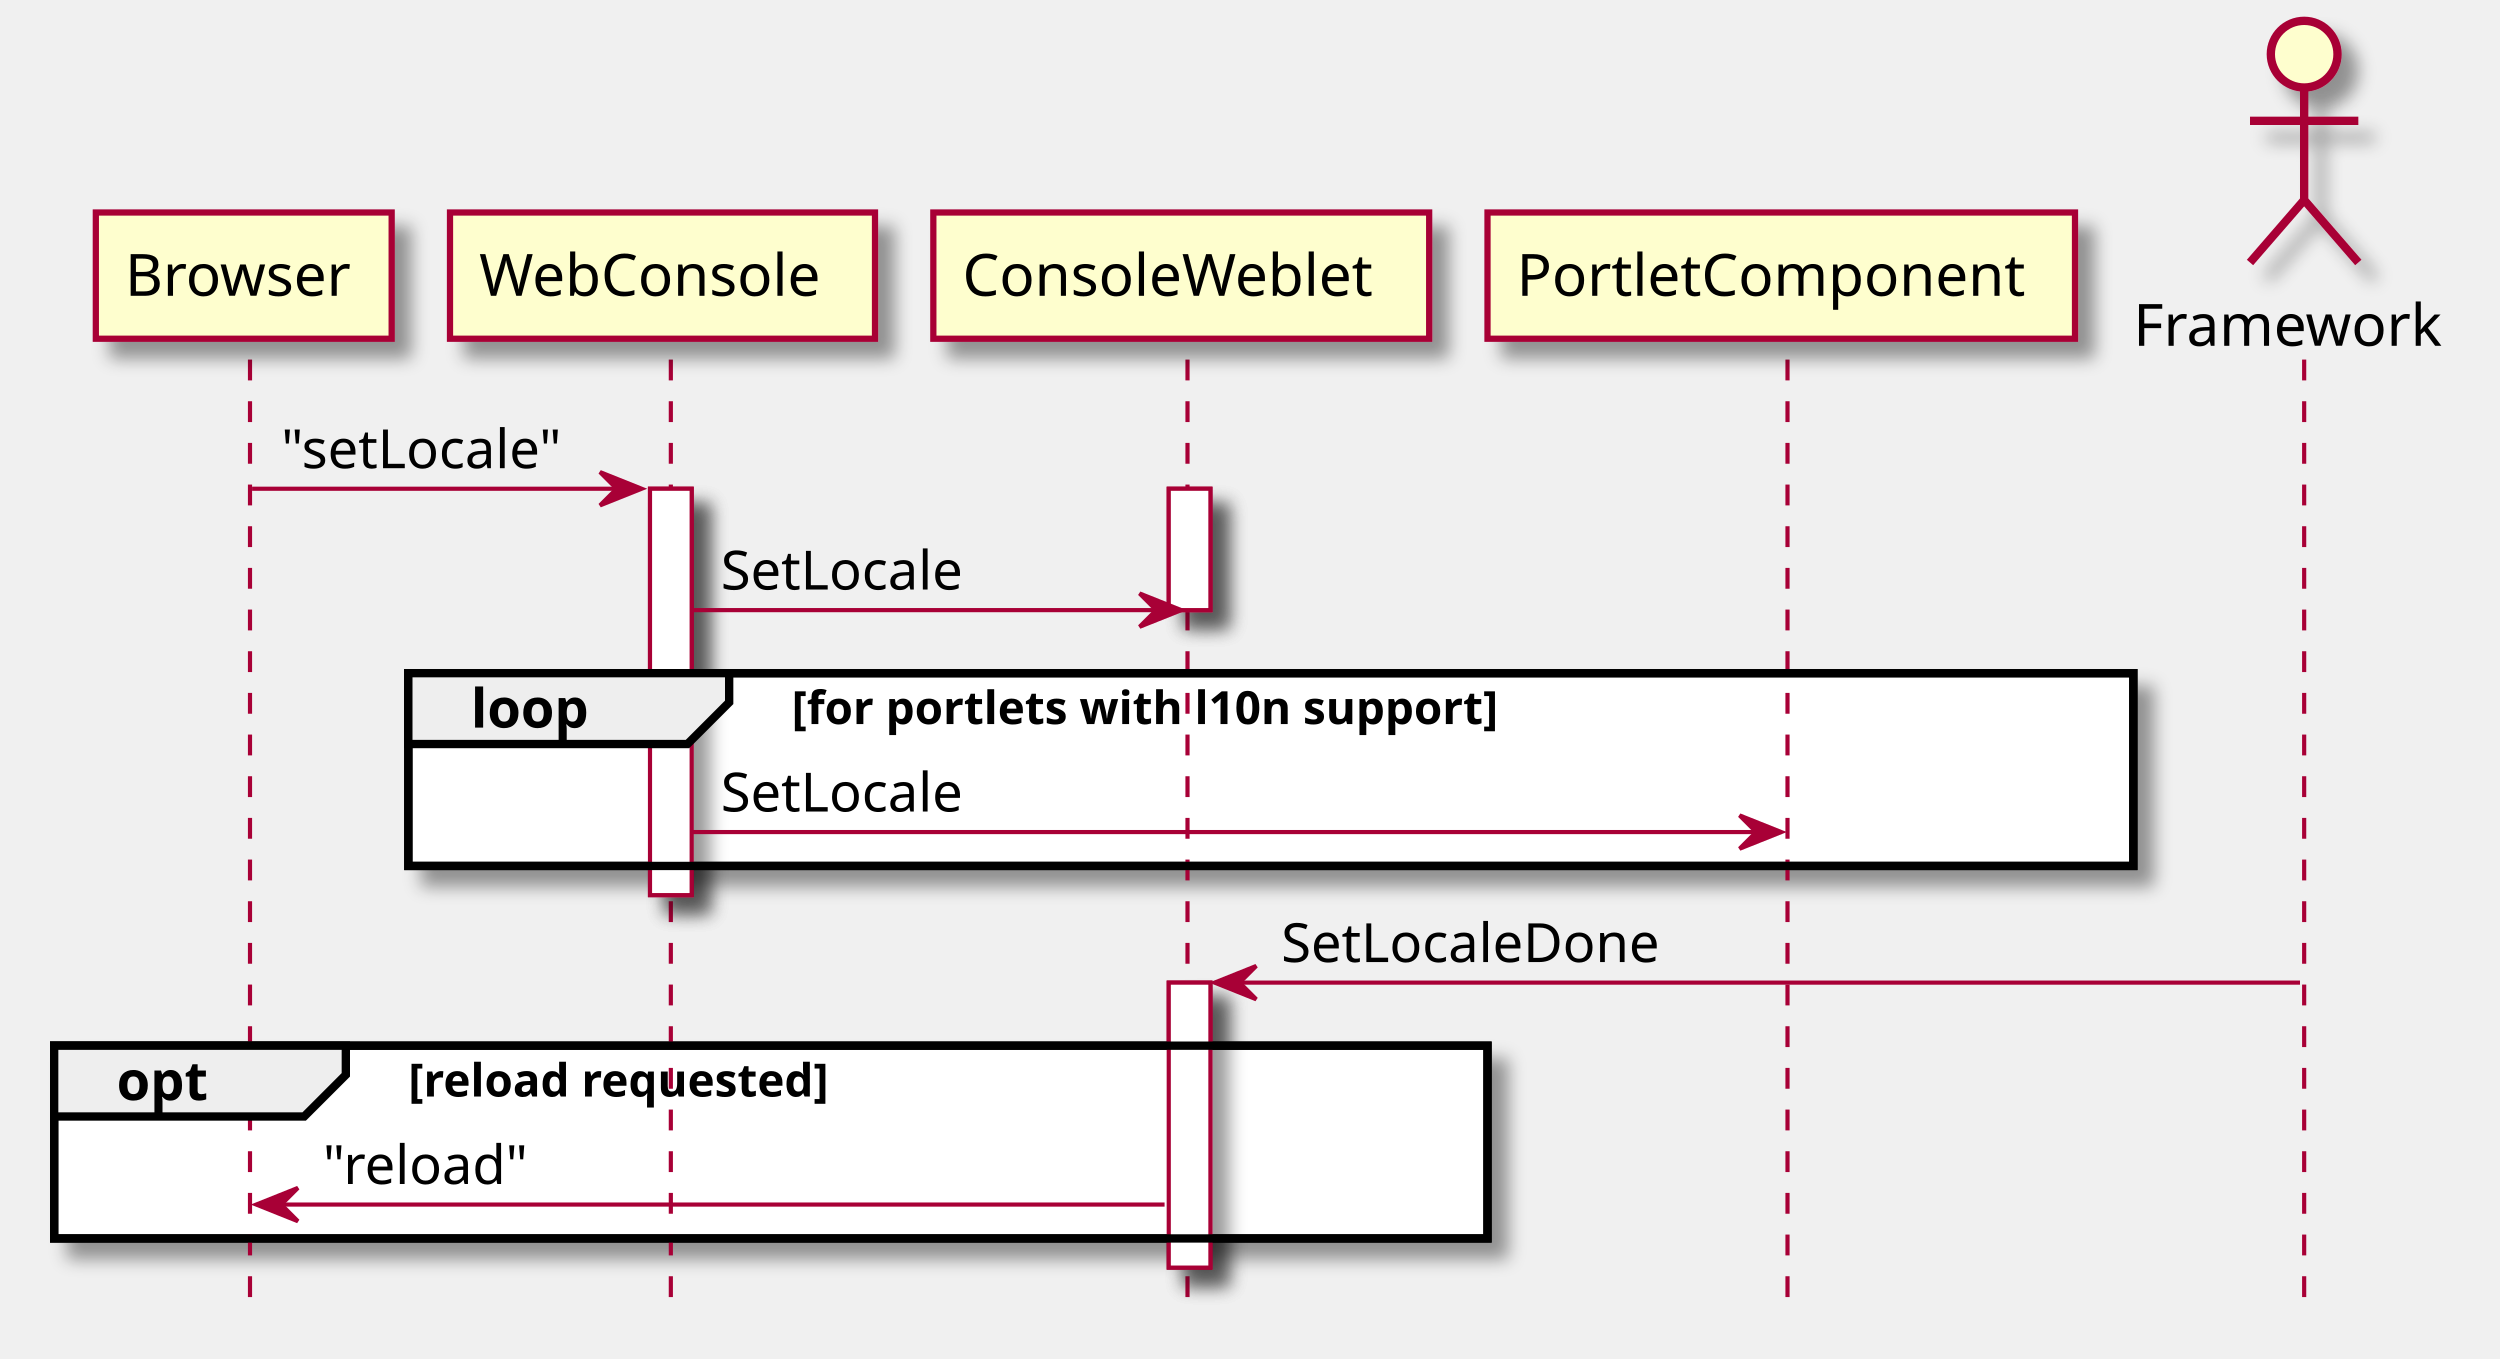
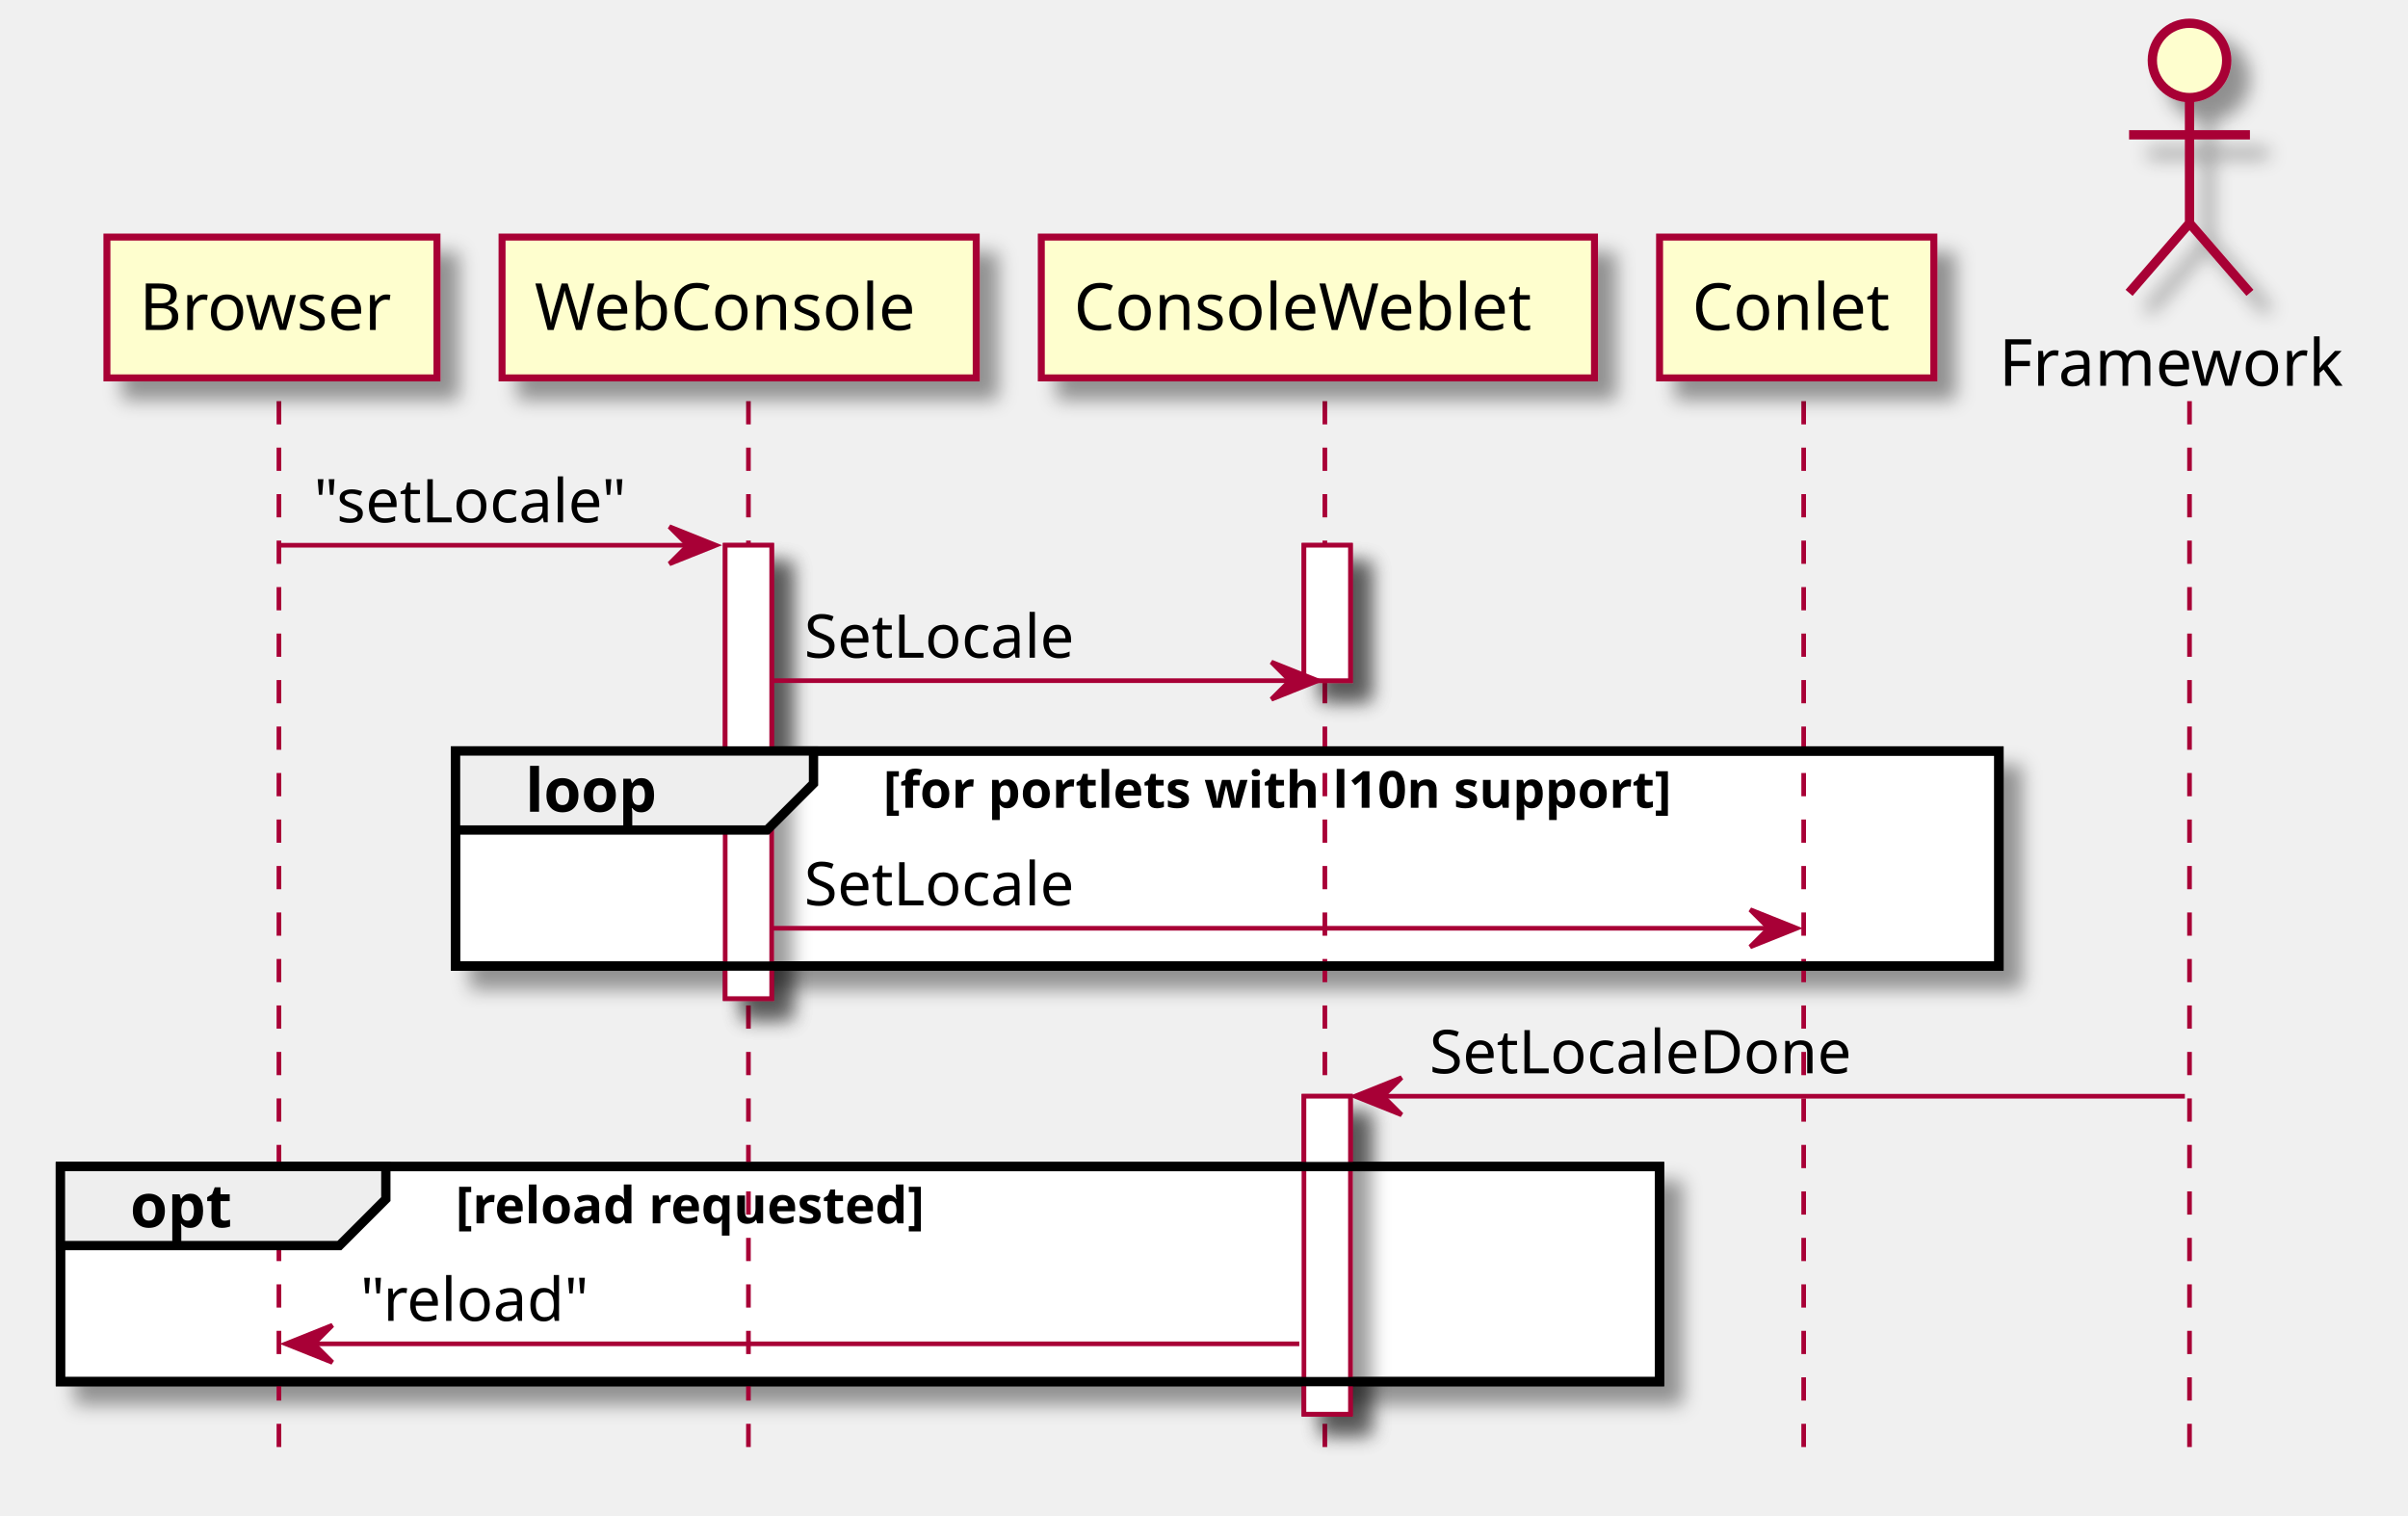
- <svg xmlns="http://www.w3.org/2000/svg" contentScriptType="application/ecmascript" contentStyleType="text/css" height="326px" preserveAspectRatio="none" style="width:600px;height:326px;" version="1.1" viewBox="0 0 600 326" width="600px" zoomAndPan="magnify">
+ <svg xmlns="http://www.w3.org/2000/svg" contentScriptType="application/ecmascript" contentStyleType="text/css" height="326px" preserveAspectRatio="none" style="width:518px;height:326px;" version="1.1" viewBox="0 0 518 326" width="518px" zoomAndPan="magnify">
  <defs>
-     <filter height="300%" id="ffpmftvkbh853" width="300%" x="-1" y="-1">
+     <filter height="300%" id="f1hlbkpm9vxymr" width="300%" x="-1" y="-1">
      <feGaussianBlur result="blurOut" stdDeviation="2.0" />
      <feColorMatrix in="blurOut" result="blurOut2" type="matrix" values="0 0 0 0 0 0 0 0 0 0 0 0 0 0 0 0 0 0 .4 0" />
      <feOffset dx="4.0" dy="4.0" in="blurOut2" result="blurOut3" />
      <feBlend in="SourceGraphic" in2="blurOut3" mode="normal" />
    </filter>
  </defs>
  <g>
-     <rect fill="#FFFFFF" filter="url(#ffpmftvkbh853)" height="97.531" style="stroke: #A80036; stroke-width: 1.0;" width="10" x="156" y="117.297" />
-     <rect fill="#FFFFFF" filter="url(#ffpmftvkbh853)" height="29.133" style="stroke: #A80036; stroke-width: 1.0;" width="10" x="280.5" y="117.297" />
-     <rect fill="#FFFFFF" filter="url(#ffpmftvkbh853)" height="68.398" style="stroke: #A80036; stroke-width: 1.0;" width="10" x="280.5" y="235.828" />
-     <rect fill="#FFFFFF" filter="url(#ffpmftvkbh853)" height="46.266" style="stroke: #000000; stroke-width: 2.0;" width="414" x="98" y="161.562" />
-     <rect fill="#FFFFFF" filter="url(#ffpmftvkbh853)" height="46.266" style="stroke: #000000; stroke-width: 2.0;" width="344" x="13" y="250.961" />
+     <rect fill="#FFFFFF" filter="url(#f1hlbkpm9vxymr)" height="97.531" style="stroke: #A80036; stroke-width: 1.0;" width="10" x="156" y="117.297" />
+     <rect fill="#FFFFFF" filter="url(#f1hlbkpm9vxymr)" height="29.133" style="stroke: #A80036; stroke-width: 1.0;" width="10" x="280.5" y="117.297" />
+     <rect fill="#FFFFFF" filter="url(#f1hlbkpm9vxymr)" height="68.398" style="stroke: #A80036; stroke-width: 1.0;" width="10" x="280.5" y="235.828" />
+     <rect fill="#FFFFFF" filter="url(#f1hlbkpm9vxymr)" height="46.266" style="stroke: #000000; stroke-width: 2.0;" width="332" x="98" y="161.562" />
+     <rect fill="#FFFFFF" filter="url(#f1hlbkpm9vxymr)" height="46.266" style="stroke: #000000; stroke-width: 2.0;" width="344" x="13" y="250.961" />
    <line style="stroke: #A80036; stroke-width: 1.0; stroke-dasharray: 5.0,5.0;" x1="60" x2="60" y1="86.297" y2="314.227" />
    <line style="stroke: #A80036; stroke-width: 1.0; stroke-dasharray: 5.0,5.0;" x1="161" x2="161" y1="86.297" y2="314.227" />
    <line style="stroke: #A80036; stroke-width: 1.0; stroke-dasharray: 5.0,5.0;" x1="285" x2="285" y1="86.297" y2="314.227" />
-     <line style="stroke: #A80036; stroke-width: 1.0; stroke-dasharray: 5.0,5.0;" x1="429" x2="429" y1="86.297" y2="314.227" />
-     <line style="stroke: #A80036; stroke-width: 1.0; stroke-dasharray: 5.0,5.0;" x1="553" x2="553" y1="86.297" y2="314.227" />
-     <rect fill="#FEFECE" filter="url(#ffpmftvkbh853)" height="30.297" style="stroke: #A80036; stroke-width: 1.5;" width="71" x="23" y="51" />
+     <line style="stroke: #A80036; stroke-width: 1.0; stroke-dasharray: 5.0,5.0;" x1="388" x2="388" y1="86.297" y2="314.227" />
+     <line style="stroke: #A80036; stroke-width: 1.0; stroke-dasharray: 5.0,5.0;" x1="471" x2="471" y1="86.297" y2="314.227" />
+     <rect fill="#FEFECE" filter="url(#f1hlbkpm9vxymr)" height="30.297" style="stroke: #A80036; stroke-width: 1.5;" width="71" x="23" y="51" />
    <text fill="#000000" font-family="sans-serif" font-size="14" lengthAdjust="spacingAndGlyphs" textLength="57" x="30" y="70.995">Browser</text>
-     <rect fill="#FEFECE" filter="url(#ffpmftvkbh853)" height="30.297" style="stroke: #A80036; stroke-width: 1.5;" width="102" x="108" y="51" />
+     <rect fill="#FEFECE" filter="url(#f1hlbkpm9vxymr)" height="30.297" style="stroke: #A80036; stroke-width: 1.5;" width="102" x="108" y="51" />
    <text fill="#000000" font-family="sans-serif" font-size="14" lengthAdjust="spacingAndGlyphs" textLength="88" x="115" y="70.995">WebConsole</text>
-     <rect fill="#FEFECE" filter="url(#ffpmftvkbh853)" height="30.297" style="stroke: #A80036; stroke-width: 1.5;" width="119" x="224" y="51" />
+     <rect fill="#FEFECE" filter="url(#f1hlbkpm9vxymr)" height="30.297" style="stroke: #A80036; stroke-width: 1.5;" width="119" x="224" y="51" />
    <text fill="#000000" font-family="sans-serif" font-size="14" lengthAdjust="spacingAndGlyphs" textLength="105" x="231" y="70.995">ConsoleWeblet</text>
-     <rect fill="#FEFECE" filter="url(#ffpmftvkbh853)" height="30.297" style="stroke: #A80036; stroke-width: 1.5;" width="141" x="357" y="51" />
-     <text fill="#000000" font-family="sans-serif" font-size="14" lengthAdjust="spacingAndGlyphs" textLength="127" x="364" y="70.995">PortletComponent</text>
-     <text fill="#000000" font-family="sans-serif" font-size="14" lengthAdjust="spacingAndGlyphs" textLength="76" x="512" y="82.995">Framework</text>
-     <ellipse cx="553" cy="13" fill="#FEFECE" filter="url(#ffpmftvkbh853)" rx="8" ry="8" style="stroke: #A80036; stroke-width: 2.0;" />
-     <path d="M553,21 L553,48 M540,29 L566,29 M553,48 L540,63 M553,48 L566,63 " fill="#FEFECE" filter="url(#ffpmftvkbh853)" style="stroke: #A80036; stroke-width: 2.0;" />
-     <rect fill="#FFFFFF" filter="url(#ffpmftvkbh853)" height="97.531" style="stroke: #A80036; stroke-width: 1.0;" width="10" x="156" y="117.297" />
-     <rect fill="#FFFFFF" filter="url(#ffpmftvkbh853)" height="29.133" style="stroke: #A80036; stroke-width: 1.0;" width="10" x="280.5" y="117.297" />
-     <rect fill="#FFFFFF" filter="url(#ffpmftvkbh853)" height="68.398" style="stroke: #A80036; stroke-width: 1.0;" width="10" x="280.5" y="235.828" />
+     <rect fill="#FEFECE" filter="url(#f1hlbkpm9vxymr)" height="30.297" style="stroke: #A80036; stroke-width: 1.5;" width="59" x="357" y="51" />
+     <text fill="#000000" font-family="sans-serif" font-size="14" lengthAdjust="spacingAndGlyphs" textLength="45" x="364" y="70.995">Conlet</text>
+     <text fill="#000000" font-family="sans-serif" font-size="14" lengthAdjust="spacingAndGlyphs" textLength="76" x="430" y="82.995">Framework</text>
+     <ellipse cx="471" cy="13" fill="#FEFECE" filter="url(#f1hlbkpm9vxymr)" rx="8" ry="8" style="stroke: #A80036; stroke-width: 2.0;" />
+     <path d="M471,21 L471,48 M458,29 L484,29 M471,48 L458,63 M471,48 L484,63 " fill="#FEFECE" filter="url(#f1hlbkpm9vxymr)" style="stroke: #A80036; stroke-width: 2.0;" />
+     <rect fill="#FFFFFF" filter="url(#f1hlbkpm9vxymr)" height="97.531" style="stroke: #A80036; stroke-width: 1.0;" width="10" x="156" y="117.297" />
+     <rect fill="#FFFFFF" filter="url(#f1hlbkpm9vxymr)" height="29.133" style="stroke: #A80036; stroke-width: 1.0;" width="10" x="280.5" y="117.297" />
+     <rect fill="#FFFFFF" filter="url(#f1hlbkpm9vxymr)" height="68.398" style="stroke: #A80036; stroke-width: 1.0;" width="10" x="280.5" y="235.828" />
    <polygon fill="#A80036" points="144,113.297,154,117.297,144,121.297,148,117.297" style="stroke: #A80036; stroke-width: 1.0;" />
    <line style="stroke: #A80036; stroke-width: 1.0;" x1="60.5" x2="150" y1="117.297" y2="117.297" />
    <text fill="#000000" font-family="sans-serif" font-size="13" lengthAdjust="spacingAndGlyphs" textLength="71" x="67.5" y="112.364">"setLocale"</text>
    <polygon fill="#A80036" points="273.5,142.43,283.5,146.43,273.5,150.43,277.5,146.43" style="stroke: #A80036; stroke-width: 1.0;" />
    <line style="stroke: #A80036; stroke-width: 1.0;" x1="166" x2="279.5" y1="146.43" y2="146.43" />
    <text fill="#000000" font-family="sans-serif" font-size="13" lengthAdjust="spacingAndGlyphs" textLength="63" x="173" y="141.497">SetLocale</text>
-     <rect fill="none" height="46.266" style="stroke: #000000; stroke-width: 2.0;" width="414" x="98" y="161.562" />
+     <rect fill="none" height="46.266" style="stroke: #000000; stroke-width: 2.0;" width="332" x="98" y="161.562" />
    <polygon fill="#EEEEEE" points="98,161.562,175,161.562,175,168.562,165,178.562,98,178.562,98,161.562" style="stroke: #000000; stroke-width: 2.0;" />
    <text fill="#000000" font-family="sans-serif" font-size="13" font-weight="bold" lengthAdjust="spacingAndGlyphs" textLength="32" x="113" y="174.629">loop</text>
    <text fill="#000000" font-family="sans-serif" font-size="11" font-weight="bold" lengthAdjust="spacingAndGlyphs" textLength="199" x="190" y="173.773">[for portlets with l10n support]</text>
-     <polygon fill="#A80036" points="417.5,195.695,427.5,199.695,417.5,203.695,421.5,199.695" style="stroke: #A80036; stroke-width: 1.0;" />
-     <line style="stroke: #A80036; stroke-width: 1.0;" x1="166" x2="423.5" y1="199.695" y2="199.695" />
+     <polygon fill="#A80036" points="376.5,195.695,386.5,199.695,376.5,203.695,380.5,199.695" style="stroke: #A80036; stroke-width: 1.0;" />
+     <line style="stroke: #A80036; stroke-width: 1.0;" x1="166" x2="382.5" y1="199.695" y2="199.695" />
    <text fill="#000000" font-family="sans-serif" font-size="13" lengthAdjust="spacingAndGlyphs" textLength="63" x="173" y="194.762">SetLocale</text>
    <polygon fill="#A80036" points="301.5,231.828,291.5,235.828,301.5,239.828,297.5,235.828" style="stroke: #A80036; stroke-width: 1.0;" />
-     <line style="stroke: #A80036; stroke-width: 1.0;" x1="295.5" x2="552" y1="235.828" y2="235.828" />
+     <line style="stroke: #A80036; stroke-width: 1.0;" x1="295.5" x2="470" y1="235.828" y2="235.828" />
    <text fill="#000000" font-family="sans-serif" font-size="13" lengthAdjust="spacingAndGlyphs" textLength="97" x="307.5" y="230.895">SetLocaleDone</text>
    <rect fill="none" height="46.266" style="stroke: #000000; stroke-width: 2.0;" width="344" x="13" y="250.961" />
    <polygon fill="#EEEEEE" points="13,250.961,83,250.961,83,257.961,73,267.961,13,267.961,13,250.961" style="stroke: #000000; stroke-width: 2.0;" />
    <text fill="#000000" font-family="sans-serif" font-size="13" font-weight="bold" lengthAdjust="spacingAndGlyphs" textLength="25" x="28" y="264.028">opt</text>
    <text fill="#000000" font-family="sans-serif" font-size="11" font-weight="bold" lengthAdjust="spacingAndGlyphs" textLength="120" x="98" y="263.171">[reload requested]</text>
    <polygon fill="#A80036" points="71.5,285.094,61.5,289.094,71.5,293.094,67.5,289.094" style="stroke: #A80036; stroke-width: 1.0;" />
    <line style="stroke: #A80036; stroke-width: 1.0;" x1="65.5" x2="279.5" y1="289.094" y2="289.094" />
    <text fill="#000000" font-family="sans-serif" font-size="13" lengthAdjust="spacingAndGlyphs" textLength="50" x="77.5" y="284.161">"reload"</text>
  </g>
</svg>
